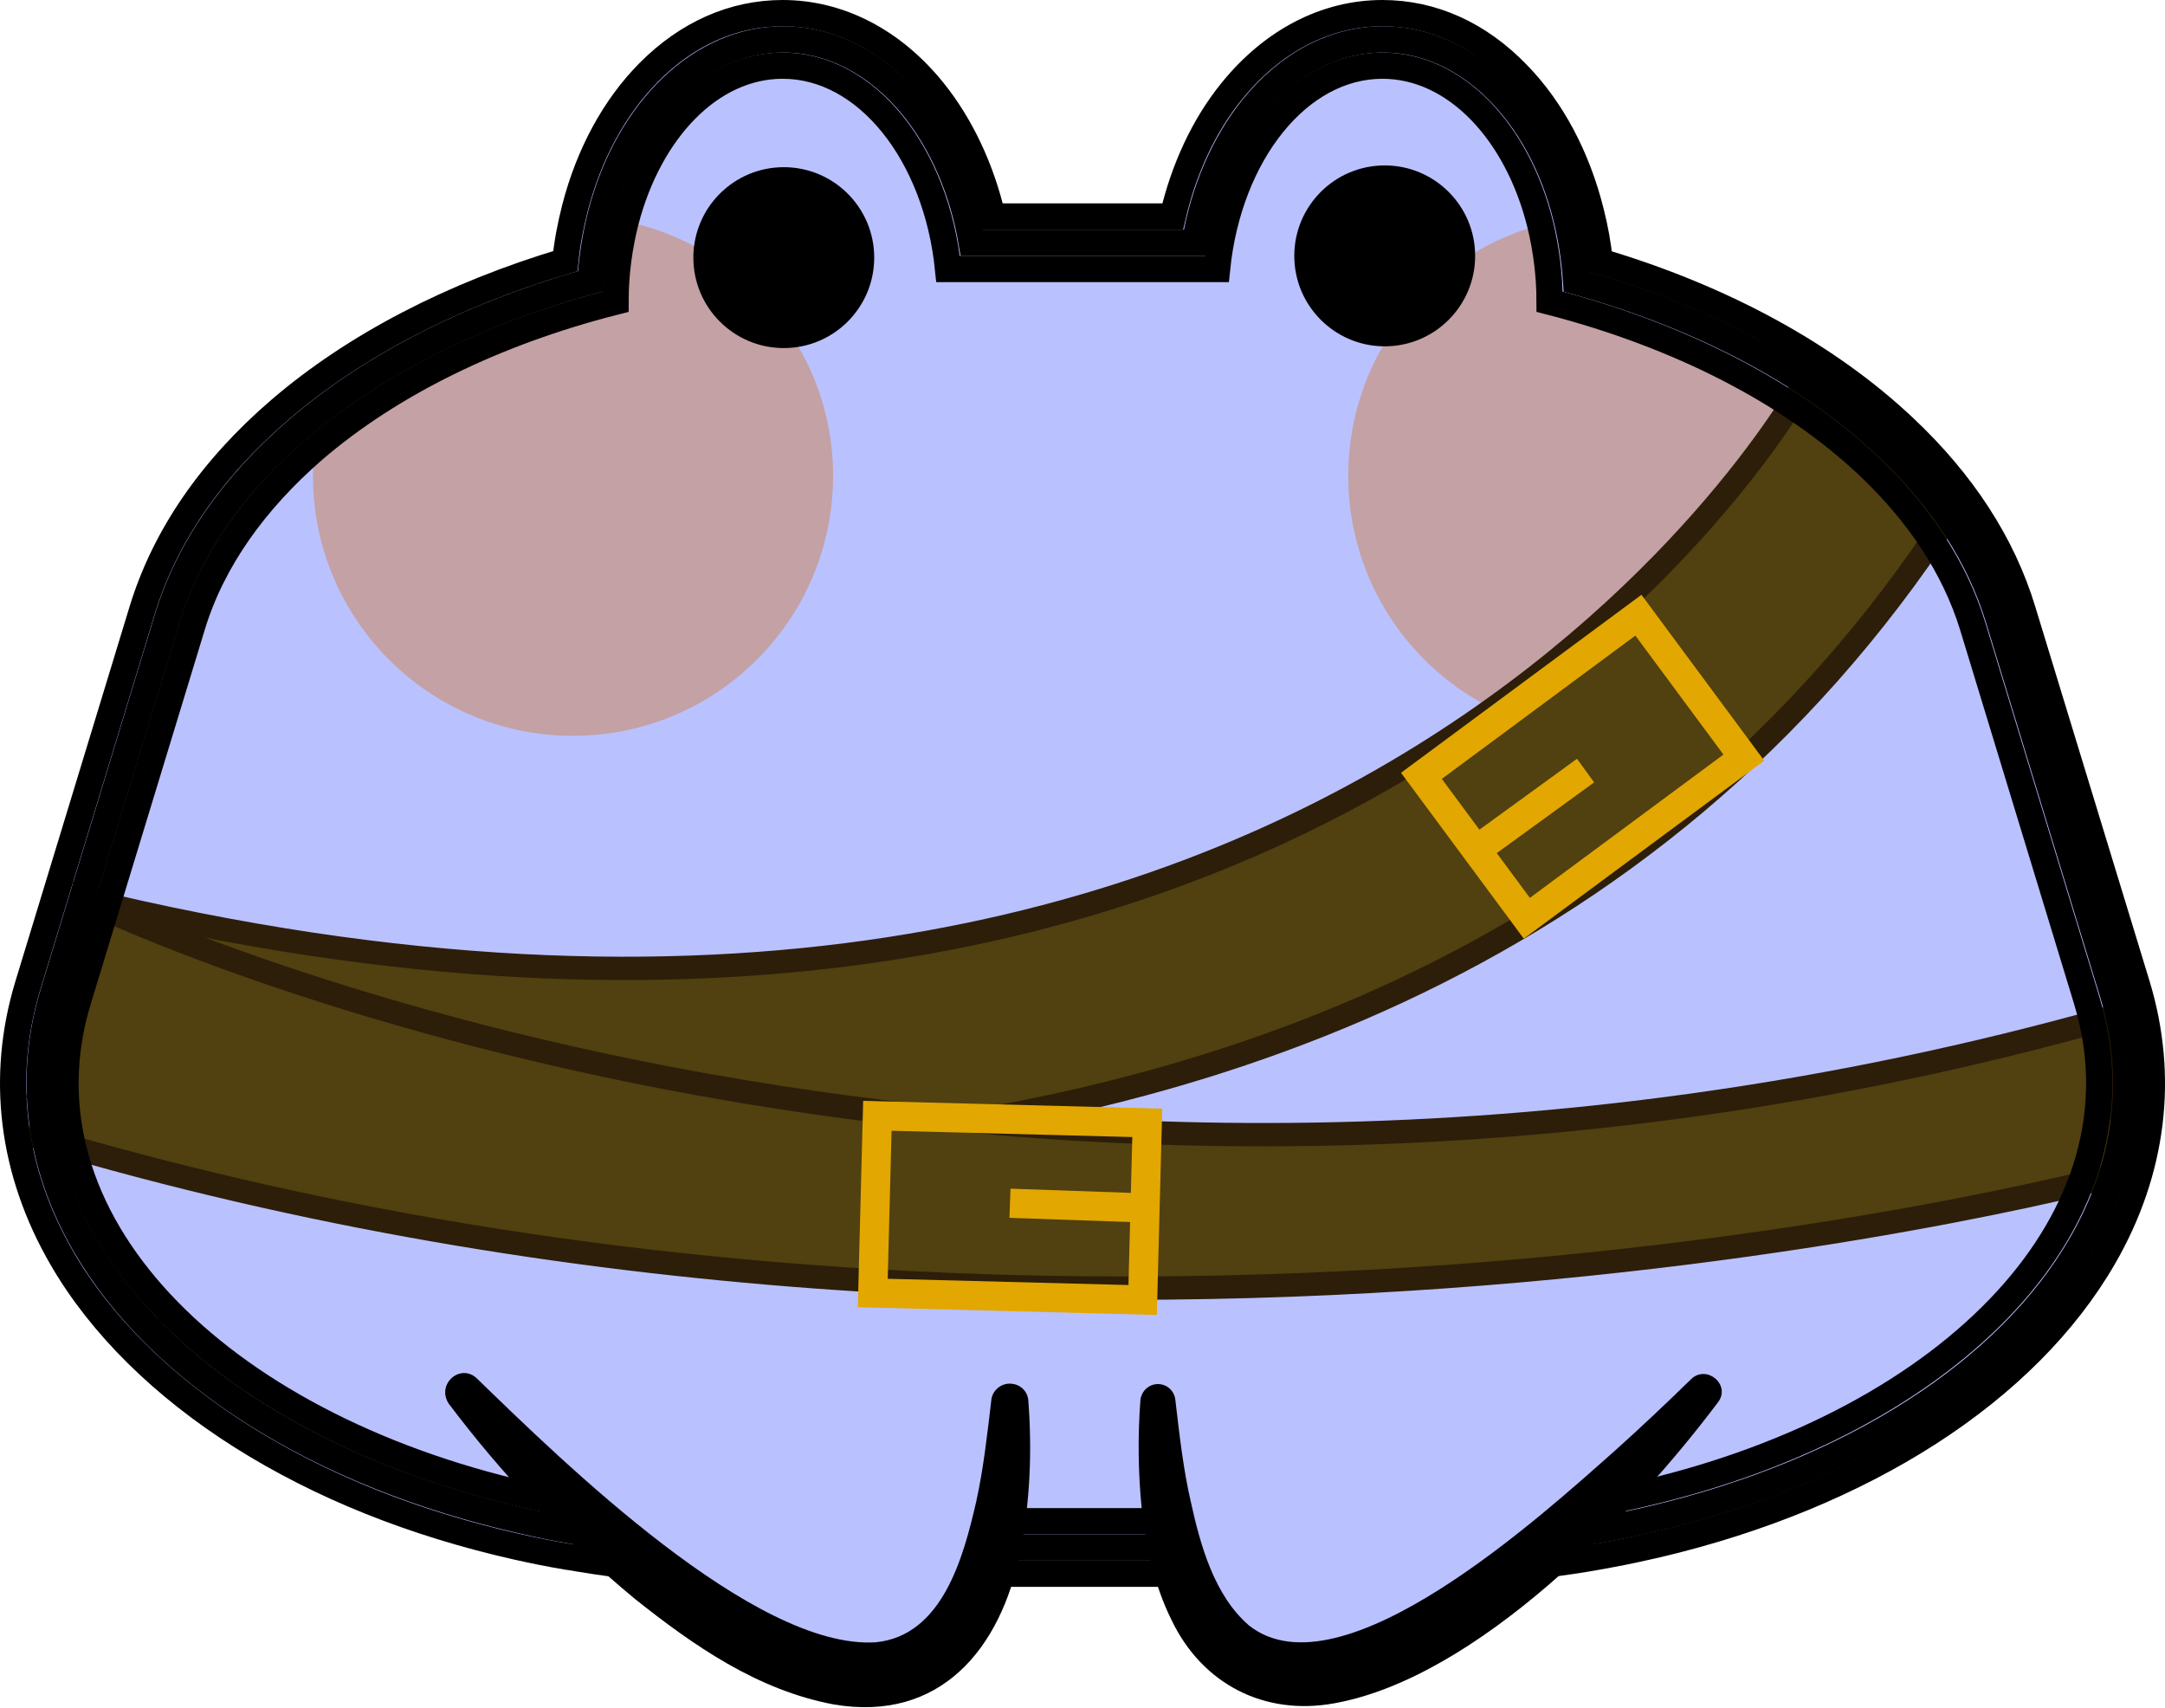
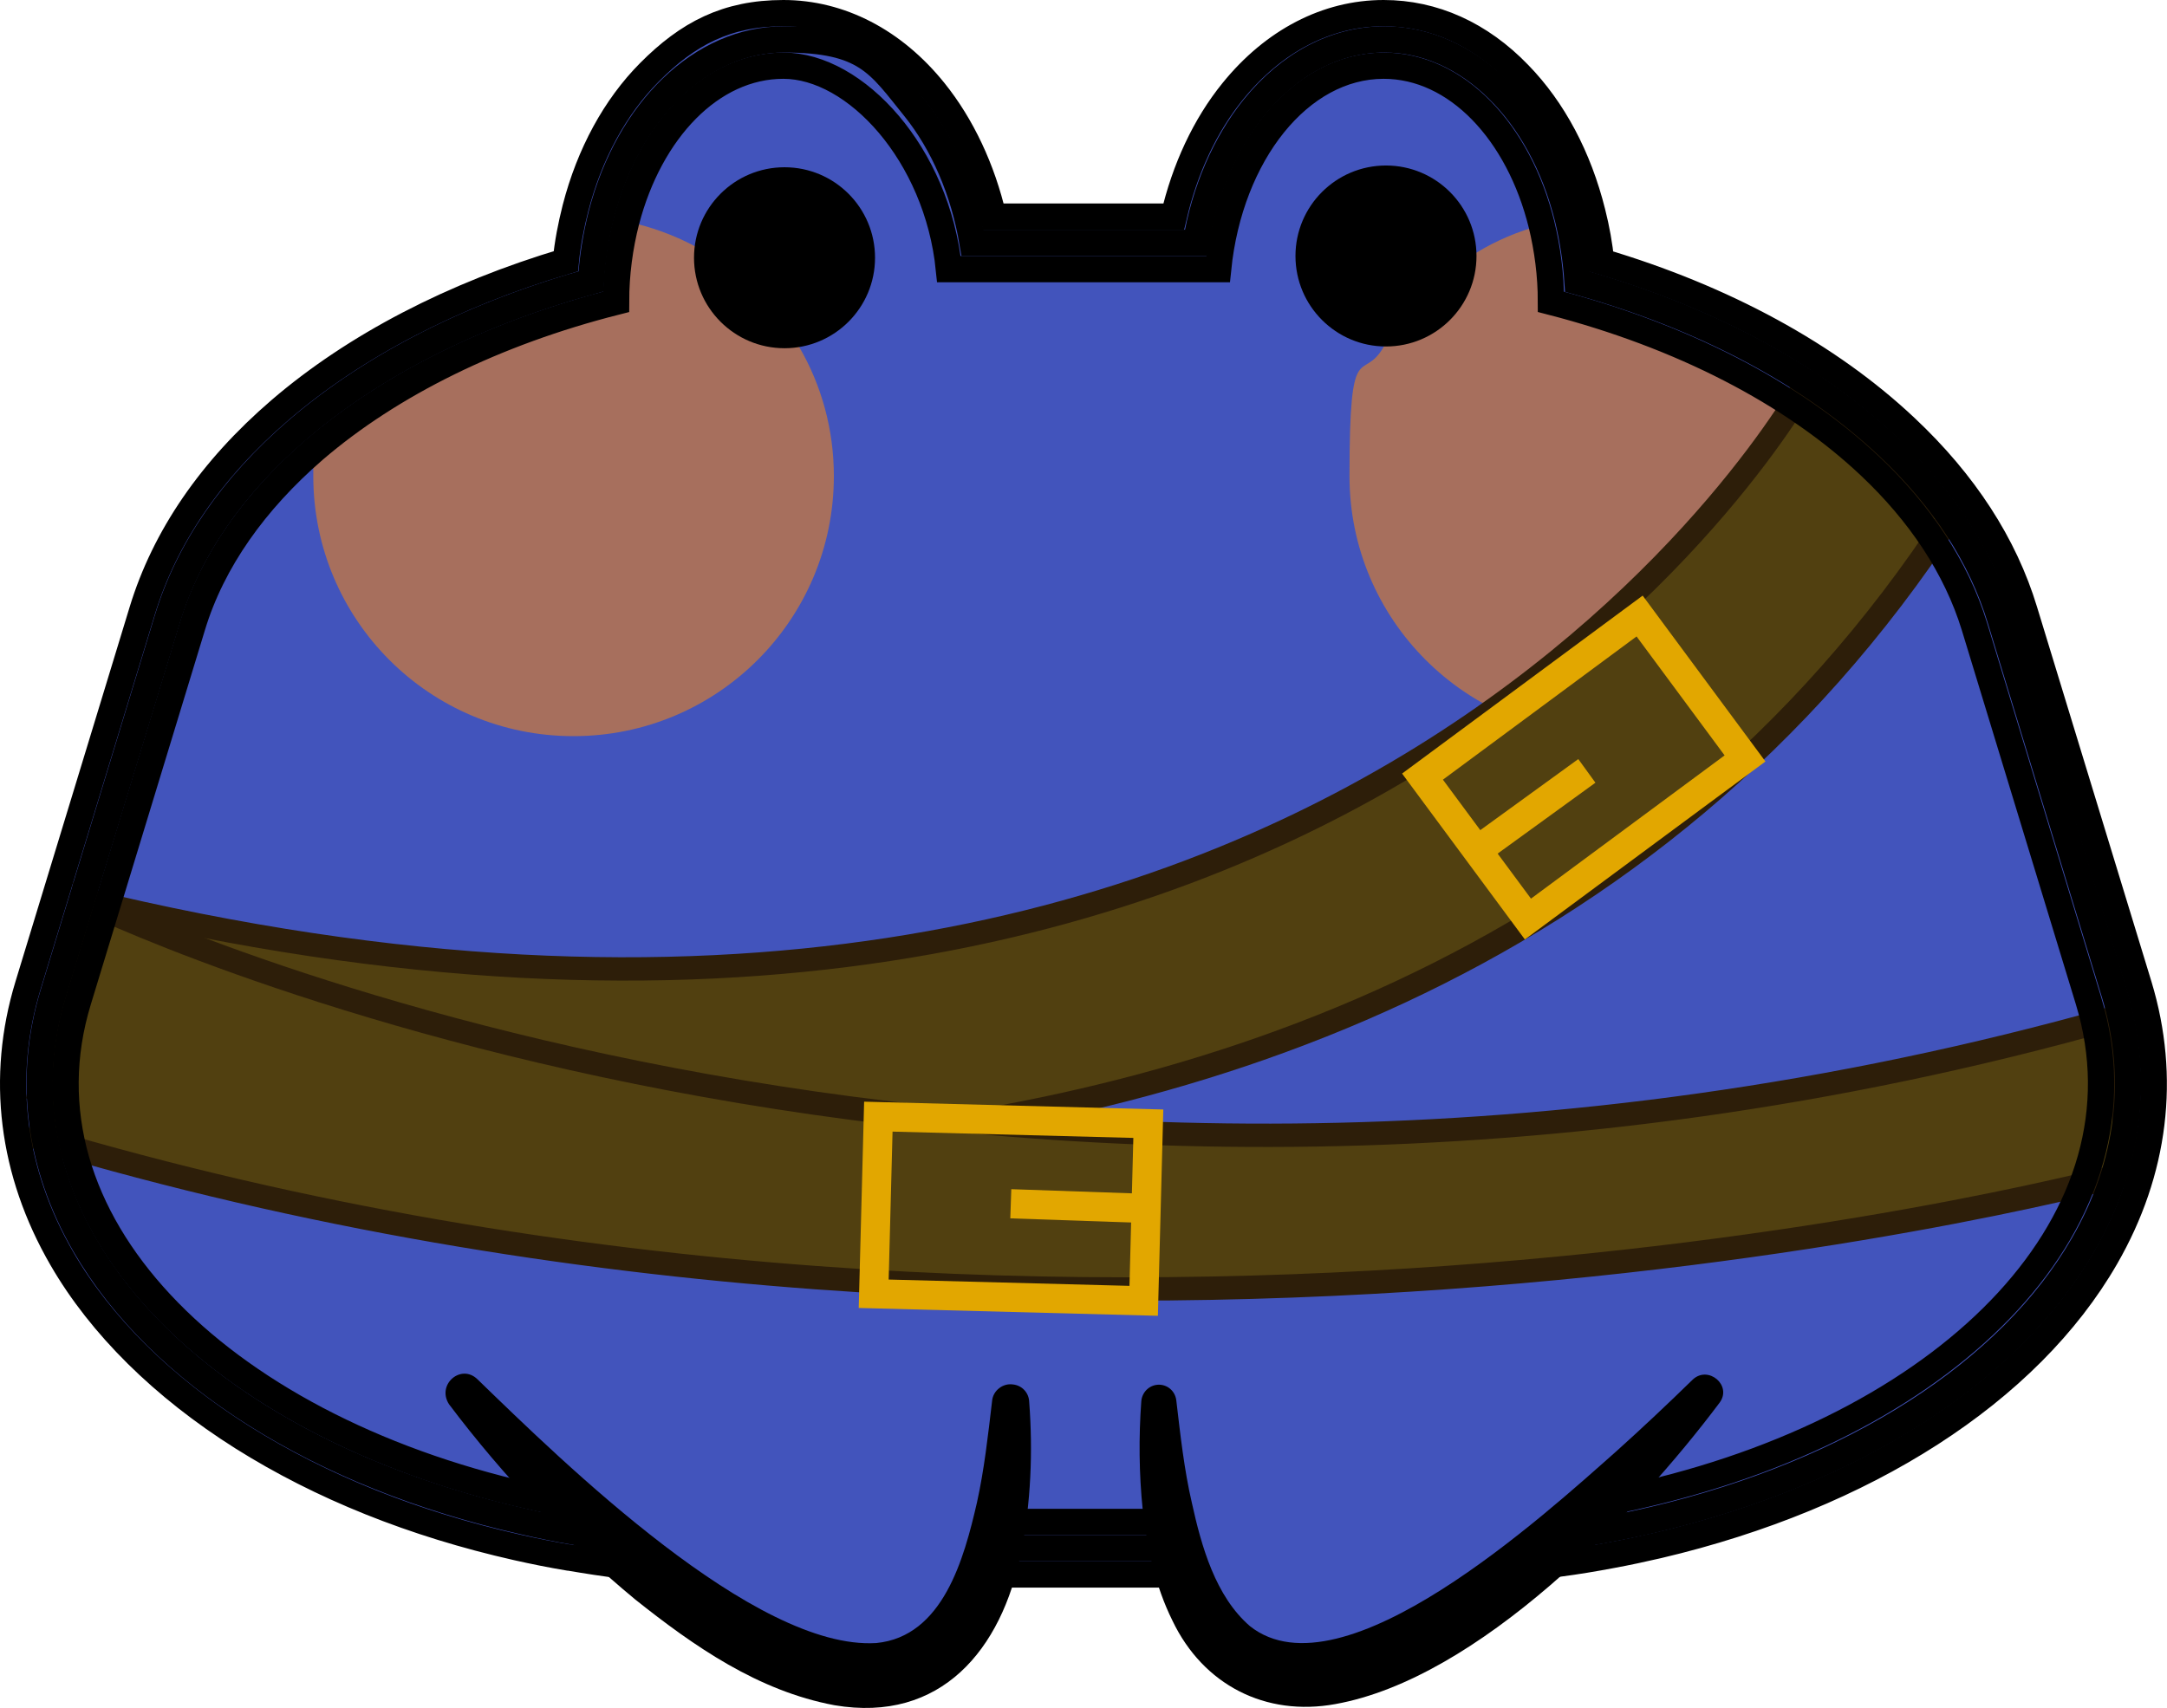
- <svg xmlns="http://www.w3.org/2000/svg" id="Layer_1" data-name="Layer 1" width="742.16" height="585.14" viewBox="0 0 742.16 585.14">
+ <svg xmlns="http://www.w3.org/2000/svg" id="Layer_1" data-name="Layer 1" version="1.1" viewBox="0 0 742.2 585.1">
  <defs>
    <style>
      .cls-1 {
        fill: #000;
      }

      .cls-1, .cls-2, .cls-3 {
        stroke-width: 0px;
      }

      .cls-4 {
+         stroke-miterlimit: 10;
+         stroke-width: 10px;
+       }
+ 
+       .cls-4, .cls-5, .cls-6, .cls-7 {
+         fill: none;
+       }
+ 
+       .cls-4, .cls-5, .cls-7 {
+         stroke: #e2a700;
+       }
+ 
+       .cls-5 {
+         stroke-miterlimit: 10;
+         stroke-width: 10px;
+       }
+ 
+       .cls-6 {
        stroke: #000;
        stroke-width: 9px;
      }

-       .cls-4, .cls-5 {
-         fill: none;
-       }
- 
-       .cls-4, .cls-5, .cls-6 {
+       .cls-6, .cls-7, .cls-8 {
        stroke-miterlimit: 10;
      }

-       .cls-5 {
-         stroke: #e2a700;
+       .cls-7 {
        stroke-width: 10px;
      }

      .cls-2 {
-         fill: #d17b35;
-         isolation: isolate;
-         opacity: .45;
+         fill: #4254bc;
      }

-       .cls-3 {
-         fill: #bac1ff;
-       }
- 
-       .cls-6 {
+       .cls-8 {
        fill: #514010;
        stroke: #2d1e09;
        stroke-width: 8px;
      }
+ 
+       .cls-3 {
+         fill: #d17b35;
+         isolation: isolate;
+         opacity: .7;
+       }
    </style>
  </defs>
  <g>
-     <path class="cls-3" d="M263.18,530.4c-16.5,0-32.9-1-48.8-3-6-.7-12-1.7-17.8-2.7h-.1c-5.8-1-11.6-2.2-17.2-3.5-69.6-15.8-124.3-50.3-150-94.6-15.9-27.5-19.7-57.3-10.8-86.4l39.1-128.3c7.2-23.6,22.2-45.4,44.5-64.6,25.9-22.3,60.6-39.8,100.5-50.9.5-7.8,1.7-15.5,3.6-22.9,9.3-35.9,34.4-60,62.5-60,16.6,0,32.5,8.3,44.7,23.4,9.9,12.3,16.9,28.5,19.9,46.3h76.5c3-17.8,10-34,19.9-46.3,12.2-15.1,28-23.4,44.7-23.4,28.5,0,53.8,24.7,62.8,61.4,1.7,7,2.8,14.2,3.3,21.6,43.4,12.1,80.1,31.6,106.6,56.6,18.9,17.8,31.7,37.6,38.2,58.9l39.1,128.3c8.8,29,5.1,58.7-10.6,86-25.2,43.9-79,78.3-147.5,94.4-5.1,1.2-10.4,2.3-15.8,3.3-5.6,1.1-11.5,2-17.4,2.8-17.5,2.4-35.5,3.6-53.7,3.6h-216.2Z" />
-     <path class="cls-3" d="M474.08,22.5c25,0,46.3,22.8,54.1,54.5,2,8.3,3.2,17.1,3.2,26.4,44.5,11.5,82.6,31.1,109.2,56.2,17.2,16.2,29.6,34.8,35.8,54.9l39.1,128.3c22.6,74.3-45.8,144.2-151.5,169-5,1.2-10.2,2.3-15.4,3.2-5.6,1-11.2,2-17,2.8-16.8,2.3-34.4,3.6-52.4,3.6h-216c-16.4,0-32.3-1-47.7-2.9-5.9-.7-11.8-1.6-17.5-2.6h0c-5.7-1-11.3-2.1-16.8-3.4C73.98,488.2,4.08,417.7,26.98,342.8l39.1-128.3c6.8-22.4,21.4-42.8,41.7-60.4,26.2-22.5,62-40.2,103.4-50.7,0-9.7,1.3-19,3.5-27.6,8.1-31.1,29.1-53.3,53.8-53.3,28.8,0,52.7,30.3,56.7,69.7h92.2c4-39.4,27.9-69.7,56.7-69.7h0ZM474.08,4.5c-19.4,0-37.7,9.5-51.7,26.8-9.5,11.7-16.4,26.6-20.2,42.9h-61.8c-3.8-16.3-10.8-31.2-20.2-42.9-13.9-17.3-32.3-26.8-51.7-26.8-16.9,0-32.7,7-45.9,20.3-11.7,11.8-20.5,27.9-25.3,46.5-1.5,5.9-2.7,12-3.3,18.2-38.6,11.5-72.3,29-97.9,51-23.6,20.3-39.5,43.5-47.2,68.8L9.78,337.6c-9.6,31.5-5.6,63.9,11.6,93.6,13.3,23,34.7,44.1,61.8,61.2,27,17,58.6,29.7,94,37.7,5.8,1.3,11.7,2.5,17.7,3.5h.2c5.9,1,12.1,2,18.2,2.7,16.3,2,33.1,3.1,49.9,3.1h216c18.6,0,37-1.3,54.9-3.7,6.1-.8,12.1-1.8,17.9-2.9,5.5-1,11-2.2,16.2-3.4,70.9-16.7,126.7-52.6,153.2-98.6,17-29.5,20.9-61.7,11.4-93.1l-39.2-128.4c-6.9-22.8-20.6-43.9-40.7-62.8-26.3-24.8-62.2-44.4-104.3-56.9-.6-5.7-1.6-11.3-3-16.8-4.7-18.9-13.4-35.3-25.2-47.4-13.2-13.7-29.2-20.9-46.3-20.9h0Z" />
+     <path class="cls-2" d="M263.2,530.4c-16.5,0-32.9-1-48.8-3-6-.7-12-1.7-17.8-2.7h-.1c-5.8-1-11.6-2.2-17.2-3.5-69.6-15.8-124.3-50.3-150-94.6-15.9-27.5-19.7-57.3-10.8-86.4l39.1-128.3c7.2-23.6,22.2-45.4,44.5-64.6,25.9-22.3,60.6-39.8,100.5-50.9.5-7.8,1.7-15.5,3.6-22.9,9.3-35.9,34.4-60,62.5-60s32.5,8.3,44.7,23.4c9.9,12.3,16.9,28.5,19.9,46.3h76.5c3-17.8,10-34,19.9-46.3,12.2-15.1,28-23.4,44.7-23.4,28.5,0,53.8,24.7,62.8,61.4,1.7,7,2.8,14.2,3.3,21.6,43.4,12.1,80.1,31.6,106.6,56.6,18.9,17.8,31.7,37.6,38.2,58.9l39.1,128.3c8.8,29,5.1,58.7-10.6,86-25.2,43.9-79,78.3-147.5,94.4-5.1,1.2-10.4,2.3-15.8,3.3-5.6,1.1-11.5,2-17.4,2.8-17.5,2.4-35.5,3.6-53.7,3.6h-216.2,0Z" />
+     <path class="cls-2" d="M474.1,22.5c25,0,46.3,22.8,54.1,54.5,2,8.3,3.2,17.1,3.2,26.4,44.5,11.5,82.6,31.1,109.2,56.2,17.2,16.2,29.6,34.8,35.8,54.9l39.1,128.3c22.6,74.3-45.8,144.2-151.5,169-5,1.2-10.2,2.3-15.4,3.2-5.6,1-11.2,2-17,2.8-16.8,2.3-34.4,3.6-52.4,3.6h-216c-16.4,0-32.3-1-47.7-2.9-5.9-.7-11.8-1.6-17.5-2.6h0c-5.7-1-11.3-2.1-16.8-3.4C74,488.2,4.1,417.7,27,342.8l39.1-128.3c6.8-22.4,21.4-42.8,41.7-60.4,26.2-22.5,62-40.2,103.4-50.7,0-9.7,1.3-19,3.5-27.6,8.1-31.1,29.1-53.3,53.8-53.3s52.7,30.3,56.7,69.7h92.2c4-39.4,27.9-69.7,56.7-69.7h0ZM474.1,4.5c-19.4,0-37.7,9.5-51.7,26.8-9.5,11.7-16.4,26.6-20.2,42.9h-61.8c-3.8-16.3-10.8-31.2-20.2-42.9-13.9-17.3-32.3-26.8-51.7-26.8s-32.7,7-45.9,20.3c-11.7,11.8-20.5,27.9-25.3,46.5-1.5,5.9-2.7,12-3.3,18.2-38.6,11.5-72.3,29-97.9,51-23.6,20.3-39.5,43.5-47.2,68.8L9.8,337.6c-9.6,31.5-5.6,63.9,11.6,93.6,13.3,23,34.7,44.1,61.8,61.2,27,17,58.6,29.7,94,37.7,5.8,1.3,11.7,2.5,17.7,3.5h.2c5.9,1,12.1,2,18.2,2.7,16.3,2,33.1,3.1,49.9,3.1h216c18.6,0,37-1.3,54.9-3.7,6.1-.8,12.1-1.8,17.9-2.9,5.5-1,11-2.2,16.2-3.4,70.9-16.7,126.7-52.6,153.2-98.6,17-29.5,20.9-61.7,11.4-93.1l-39.2-128.4c-6.9-22.8-20.6-43.9-40.7-62.8-26.3-24.8-62.2-44.4-104.3-56.9-.6-5.7-1.6-11.3-3-16.8-4.7-18.9-13.4-35.3-25.2-47.4-13.2-13.7-29.2-20.9-46.3-20.9h0Z" />
  </g>
-   <path class="cls-2" d="M285.58,163.1c0,49.2-39.9,89.1-89.2,89.1s-89.1-39.9-89.1-89.1c0-3,.1-6,.4-8.9,26.2-22.5,62-40.2,103.4-50.7,0-9.7,1.3-19,3.5-27.6,8.2,1.7,16.1,4.6,23.3,8.4,15,7.9,27.5,20,35.9,34.7,7.5,12.9,11.8,28,11.8,44.1Z" />
-   <path class="cls-2" d="M640.58,163.1c0,49.2-39.9,89.1-89.2,89.1s-89.2-39.9-89.2-89.1c0-16.2,4.3-31.3,11.8-44.4,7.6-13.2,18.5-24.3,31.6-32.1,6.9-4.2,14.4-7.4,22.4-9.5,2,8.3,3.2,17.1,3.2,26.4,44.5,11.5,82.6,31.1,109.2,56.2.2,1,.2,2.2.2,3.4Z" />
-   <circle class="cls-1" cx="268.68" cy="88.3" r="31" />
-   <circle class="cls-1" cx="474.68" cy="87.7" r="31" />
-   <path class="cls-6" d="M618.66,131S464.34,414.36,28.09,308.06l-14.5,65.28s450.31,116.82,654.24-196.27l-49.18-46.08Z" />
-   <path class="cls-6" d="M28.1,308.06s305.81,150.84,696.28,40.45l4.67,53.31s-350.3,96.75-715.45-11.85l14.5-81.91Z" />
+   <path class="cls-3" d="M285.6,163.1c0,49.2-39.9,89.1-89.2,89.1s-89.1-39.9-89.1-89.1,0-6,.4-8.9c26.2-22.5,62-40.2,103.4-50.7,0-9.7,1.3-19,3.5-27.6,8.2,1.7,16.1,4.6,23.3,8.4,15,7.9,27.5,20,35.9,34.7,7.5,12.9,11.8,28,11.8,44.1Z" />
+   <path class="cls-3" d="M640.6,163.1c0,49.2-39.9,89.1-89.2,89.1s-89.2-39.9-89.2-89.1,4.3-31.3,11.8-44.4c7.6-13.2,18.5-24.3,31.6-32.1,6.9-4.2,14.4-7.4,22.4-9.5,2,8.3,3.2,17.1,3.2,26.4,44.5,11.5,82.6,31.1,109.2,56.2.2,1,.2,2.2.2,3.4Z" />
+   <circle class="cls-1" cx="268.7" cy="88.3" r="31" />
+   <circle class="cls-1" cx="474.7" cy="87.7" r="31" />
+   <path class="cls-8" d="M618.7,131S464.3,414.4,28.1,308.1l-14.5,65.3s450.3,116.8,654.2-196.3l-49.2-46.1h0Z" />
+   <path class="cls-8" d="M28.1,308.1s305.8,150.8,696.3,40.5l4.7,53.3s-350.3,96.8-715.5-11.9l14.5-81.9h0Z" />
  <g>
-     <path class="cls-4" d="M263,530.4c-16.5,0-32.9-1-48.8-3-6-.7-12-1.7-17.8-2.7h-.1c-5.8-1-11.6-2.2-17.2-3.5-69.6-15.8-124.3-50.3-150-94.6-15.9-27.5-19.7-57.3-10.8-86.4l39.1-128.3c7.2-23.6,22.2-45.4,44.5-64.6,25.9-22.3,60.6-39.8,100.5-50.9.5-7.8,1.7-15.5,3.6-22.9,9.3-35.9,34.4-60,62.5-60,16.6,0,32.5,8.3,44.7,23.4,9.9,12.3,16.9,28.5,19.9,46.3h76.5c3-17.8,10-34,19.9-46.3,12.2-15.1,28-23.4,44.7-23.4,28.5,0,53.8,24.7,62.8,61.4,1.7,7,2.8,14.2,3.3,21.6,43.4,12.1,80.1,31.6,106.6,56.6,18.9,17.8,31.7,37.6,38.2,58.9l39.1,128.3c8.8,29,5.1,58.7-10.6,86-25.2,43.9-79,78.3-147.5,94.4-5.1,1.2-10.4,2.3-15.8,3.3-5.6,1.1-11.5,2-17.4,2.8-17.5,2.4-35.5,3.6-53.7,3.6h-216.2Z" />
-     <path class="cls-4" d="M473.9,22.5c25,0,46.3,22.8,54.1,54.5,2,8.3,3.2,17.1,3.2,26.4,44.5,11.5,82.6,31.1,109.2,56.2,17.2,16.2,29.6,34.8,35.8,54.9l39.1,128.3c22.6,74.3-45.8,144.2-151.5,169-5,1.2-10.2,2.3-15.4,3.2-5.6,1-11.2,2-17,2.8-16.8,2.3-34.4,3.6-52.4,3.6h-216c-16.4,0-32.3-1-47.7-2.9-5.9-.7-11.8-1.6-17.5-2.6h0c-5.7-1-11.3-2.1-16.8-3.4C73.8,488.2,3.9,417.7,26.8,342.8l39.1-128.3c6.8-22.4,21.4-42.8,41.7-60.4,26.2-22.5,62-40.2,103.4-50.7,0-9.7,1.3-19,3.5-27.6,8.1-31.1,29.1-53.3,53.8-53.3,28.8,0,52.7,30.3,56.7,69.7h92.2c4-39.4,27.9-69.7,56.7-69.7h0ZM473.9,4.5c-19.4,0-37.7,9.5-51.7,26.8-9.5,11.7-16.4,26.6-20.2,42.9h-61.8c-3.8-16.3-10.8-31.2-20.2-42.9-13.9-17.3-32.3-26.8-51.7-26.8-16.9,0-32.7,7-45.9,20.3-11.7,11.8-20.5,27.9-25.3,46.5-1.5,5.9-2.7,12-3.3,18.2-38.6,11.5-72.3,29-97.9,51-23.6,20.3-39.5,43.5-47.2,68.8L9.6,337.6C0,369.1,4,401.5,21.2,431.2c13.3,23,34.7,44.1,61.8,61.2,27,17,58.6,29.7,94,37.7,5.8,1.3,11.7,2.5,17.7,3.5h.2c5.9,1,12.1,2,18.2,2.7,16.3,2,33.1,3.1,49.9,3.1h216c18.6,0,37-1.3,54.9-3.7,6.1-.8,12.1-1.8,17.9-2.9,5.5-1,11-2.2,16.2-3.4,70.9-16.7,126.7-52.6,153.2-98.6,17-29.5,20.9-61.7,11.4-93.1l-39.2-128.4c-6.9-22.8-20.6-43.9-40.7-62.8-26.3-24.8-62.2-44.4-104.3-56.9-.6-5.7-1.6-11.3-3-16.8-4.7-18.9-13.4-35.3-25.2-47.4-13.2-13.7-29.2-20.9-46.3-20.9h0Z" />
+     <path class="cls-6" d="M263,530.4c-16.5,0-32.9-1-48.8-3-6-.7-12-1.7-17.8-2.7h-.1c-5.8-1-11.6-2.2-17.2-3.5-69.6-15.8-124.3-50.3-150-94.6-15.9-27.5-19.7-57.3-10.8-86.4l39.1-128.3c7.2-23.6,22.2-45.4,44.5-64.6,25.9-22.3,60.6-39.8,100.5-50.9.5-7.8,1.7-15.5,3.6-22.9,9.3-35.9,34.4-60,62.5-60s32.5,8.3,44.7,23.4c9.9,12.3,16.9,28.5,19.9,46.3h76.5c3-17.8,10-34,19.9-46.3,12.2-15.1,28-23.4,44.7-23.4,28.5,0,53.8,24.7,62.8,61.4,1.7,7,2.8,14.2,3.3,21.6,43.4,12.1,80.1,31.6,106.6,56.6,18.9,17.8,31.7,37.6,38.2,58.9l39.1,128.3c8.8,29,5.1,58.7-10.6,86-25.2,43.9-79,78.3-147.5,94.4-5.1,1.2-10.4,2.3-15.8,3.3-5.6,1.1-11.5,2-17.4,2.8-17.5,2.4-35.5,3.6-53.7,3.6h-216.2,0Z" />
+     <path class="cls-6" d="M473.9,22.5c25,0,46.3,22.8,54.1,54.5,2,8.3,3.2,17.1,3.2,26.4,44.5,11.5,82.6,31.1,109.2,56.2,17.2,16.2,29.6,34.8,35.8,54.9l39.1,128.3c22.6,74.3-45.8,144.2-151.5,169-5,1.2-10.2,2.3-15.4,3.2-5.6,1-11.2,2-17,2.8-16.8,2.3-34.4,3.6-52.4,3.6h-216c-16.4,0-32.3-1-47.7-2.9-5.9-.7-11.8-1.6-17.5-2.6h0c-5.7-1-11.3-2.1-16.8-3.4C73.8,488.2,3.9,417.7,26.8,342.8l39.1-128.3c6.8-22.4,21.4-42.8,41.7-60.4,26.2-22.5,62-40.2,103.4-50.7,0-9.7,1.3-19,3.5-27.6,8.1-31.1,29.1-53.3,53.8-53.3s52.7,30.3,56.7,69.7h92.2c4-39.4,27.9-69.7,56.7-69.7h0ZM473.9,4.5c-19.4,0-37.7,9.5-51.7,26.8-9.5,11.7-16.4,26.6-20.2,42.9h-61.8c-3.8-16.3-10.8-31.2-20.2-42.9-13.9-17.3-32.3-26.8-51.7-26.8s-32.7,7-45.9,20.3c-11.7,11.8-20.5,27.9-25.3,46.5-1.5,5.9-2.7,12-3.3,18.2-38.6,11.5-72.3,29-97.9,51-23.6,20.3-39.5,43.5-47.2,68.8L9.6,337.6c-9.6,31.5-5.6,63.9,11.6,93.6,13.3,23,34.7,44.1,61.8,61.2,27,17,58.6,29.7,94,37.7,5.8,1.3,11.7,2.5,17.7,3.5h.2c5.9,1,12.1,2,18.2,2.7,16.3,2,33.1,3.1,49.9,3.1h216c18.6,0,37-1.3,54.9-3.7,6.1-.8,12.1-1.8,17.9-2.9,5.5-1,11-2.2,16.2-3.4,70.9-16.7,126.7-52.6,153.2-98.6,17-29.5,20.9-61.7,11.4-93.1l-39.2-128.4c-6.9-22.8-20.6-43.9-40.7-62.8-26.3-24.8-62.2-44.4-104.3-56.9-.6-5.7-1.6-11.3-3-16.8-4.7-18.9-13.4-35.3-25.2-47.4-13.2-13.7-29.2-20.9-46.3-20.9h0Z" />
  </g>
-   <path class="cls-3" d="M158.82,476.7s183.8,216.5,187.4,3.3l-187.4-3.3Z" />
-   <path class="cls-1" d="M163.62,472.6c29.3,28.4,95,92.8,136.5,90.3,22.9-2.2,30.1-29,34.5-48.1,2.5-11.3,3.8-23,5.2-34.9.3-3.4,3.6-6.1,7.1-5.6,3.1.3,5.5,2.8,5.6,6,1.3,16.9.6,34.6-2.8,51.7-6.6,33.1-27.4,58.4-63.9,52.2-26.2-4.9-48.1-20.2-68.2-36.2-23.8-19.7-45.1-42.1-63.8-66.9-4.4-6.8,4.2-14.1,9.8-8.5h0Z" />
-   <path class="cls-3" d="M584.32,476.6s-183.8,216.5-187.4,3.3l187.4-3.3Z" />
-   <path class="cls-1" d="M589.02,480.5c-29,38.7-82.7,94.5-131.6,103.3-24,4.4-45.3-6.6-55.8-28.5-6-12.1-8.6-24.8-10.2-37.9-1.3-12.5-1.4-25.1-.5-37.4.3-3.3,3.1-5.8,6.4-5.6,3,.2,5.3,2.5,5.6,5.5,1.4,11.9,2.7,23.7,5.3,34.9,3.3,15,8.1,32.1,19.9,42.3,31.7,25.2,101.2-38.4,125.5-59.9,8.9-8,17.7-16.3,26.2-24.6,5.3-4.9,13.5,2,9.2,7.9h0Z" />
-   <rect class="cls-5" x="299.94" y="383.66" width="92.55" height="60.74" transform="translate(10.9 -8.88) rotate(1.49)" />
-   <line class="cls-5" x1="392.51" y1="414.03" x2="346.22" y2="412.41" />
-   <rect class="cls-5" x="496.25" y="232.47" width="92.55" height="60.74" transform="translate(1134.96 151.27) rotate(143.49)" />
-   <line class="cls-5" x1="506.05" y1="291.34" x2="543.53" y2="264.12" />
+   <path class="cls-2" d="M158.8,476.7s183.8,216.5,187.4,3.3l-187.4-3.3Z" />
+   <path class="cls-1" d="M163.6,472.6c29.3,28.4,95,92.8,136.5,90.3,22.9-2.2,30.1-29,34.5-48.1,2.5-11.3,3.8-23,5.2-34.9.3-3.4,3.6-6.1,7.1-5.6,3.1.3,5.5,2.8,5.6,6,1.3,16.9.6,34.6-2.8,51.7-6.6,33.1-27.4,58.4-63.9,52.2-26.2-4.9-48.1-20.2-68.2-36.2-23.8-19.7-45.1-42.1-63.8-66.9-4.4-6.8,4.2-14.1,9.8-8.5h0Z" />
+   <path class="cls-2" d="M584.3,476.6s-183.8,216.5-187.4,3.3l187.4-3.3Z" />
+   <path class="cls-1" d="M589,480.5c-29,38.7-82.7,94.5-131.6,103.3-24,4.4-45.3-6.6-55.8-28.5-6-12.1-8.6-24.8-10.2-37.9-1.3-12.5-1.4-25.1-.5-37.4.3-3.3,3.1-5.8,6.4-5.6,3,.2,5.3,2.5,5.6,5.5,1.4,11.9,2.7,23.7,5.3,34.9,3.3,15,8.1,32.1,19.9,42.3,31.7,25.2,101.2-38.4,125.5-59.9,8.9-8,17.7-16.3,26.2-24.6,5.3-4.9,13.5,2,9.2,7.9h0Z" />
+   <rect class="cls-4" x="315.9" y="367.7" width="60.7" height="92.5" transform="translate(-76.6 749.4) rotate(-88.5)" />
+   <line class="cls-7" x1="392.5" y1="414" x2="346.2" y2="412.4" />
+   <rect class="cls-5" x="496.2" y="232.4" width="92.5" height="60.7" transform="translate(-49.9 374.4) rotate(-36.5)" />
+   <line class="cls-7" x1="506" y1="291.3" x2="543.5" y2="264.1" />
</svg>
